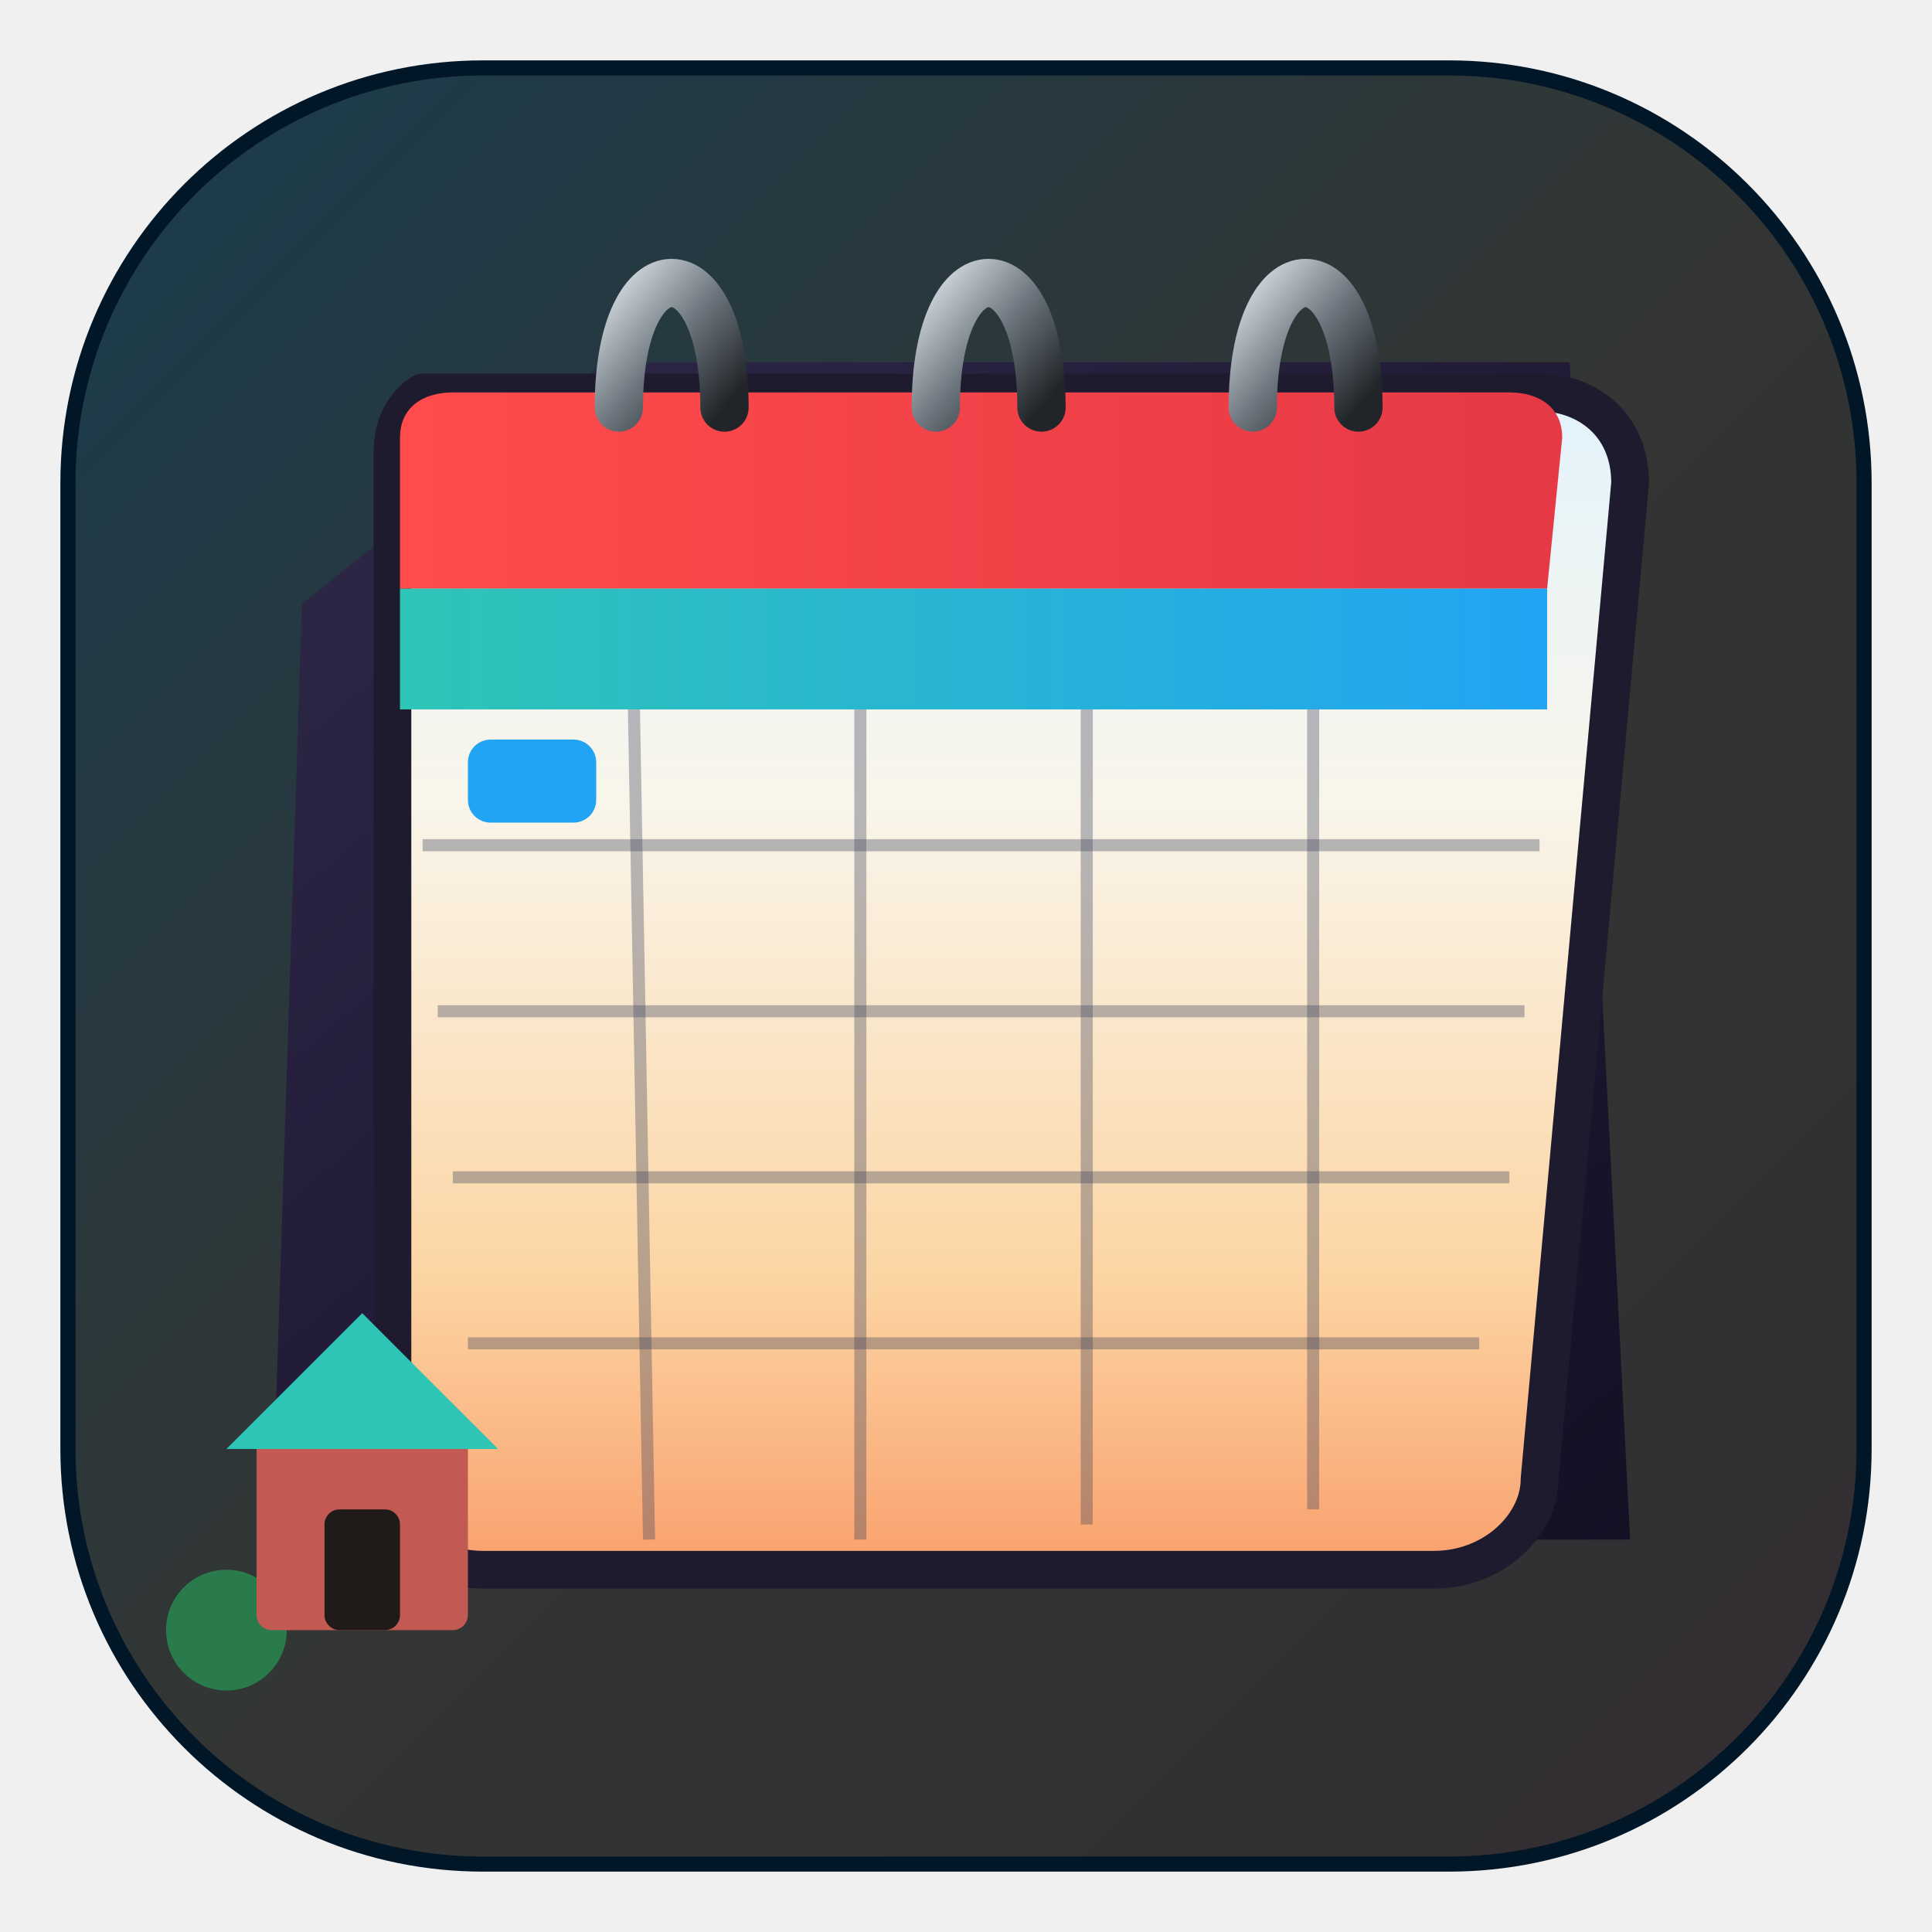
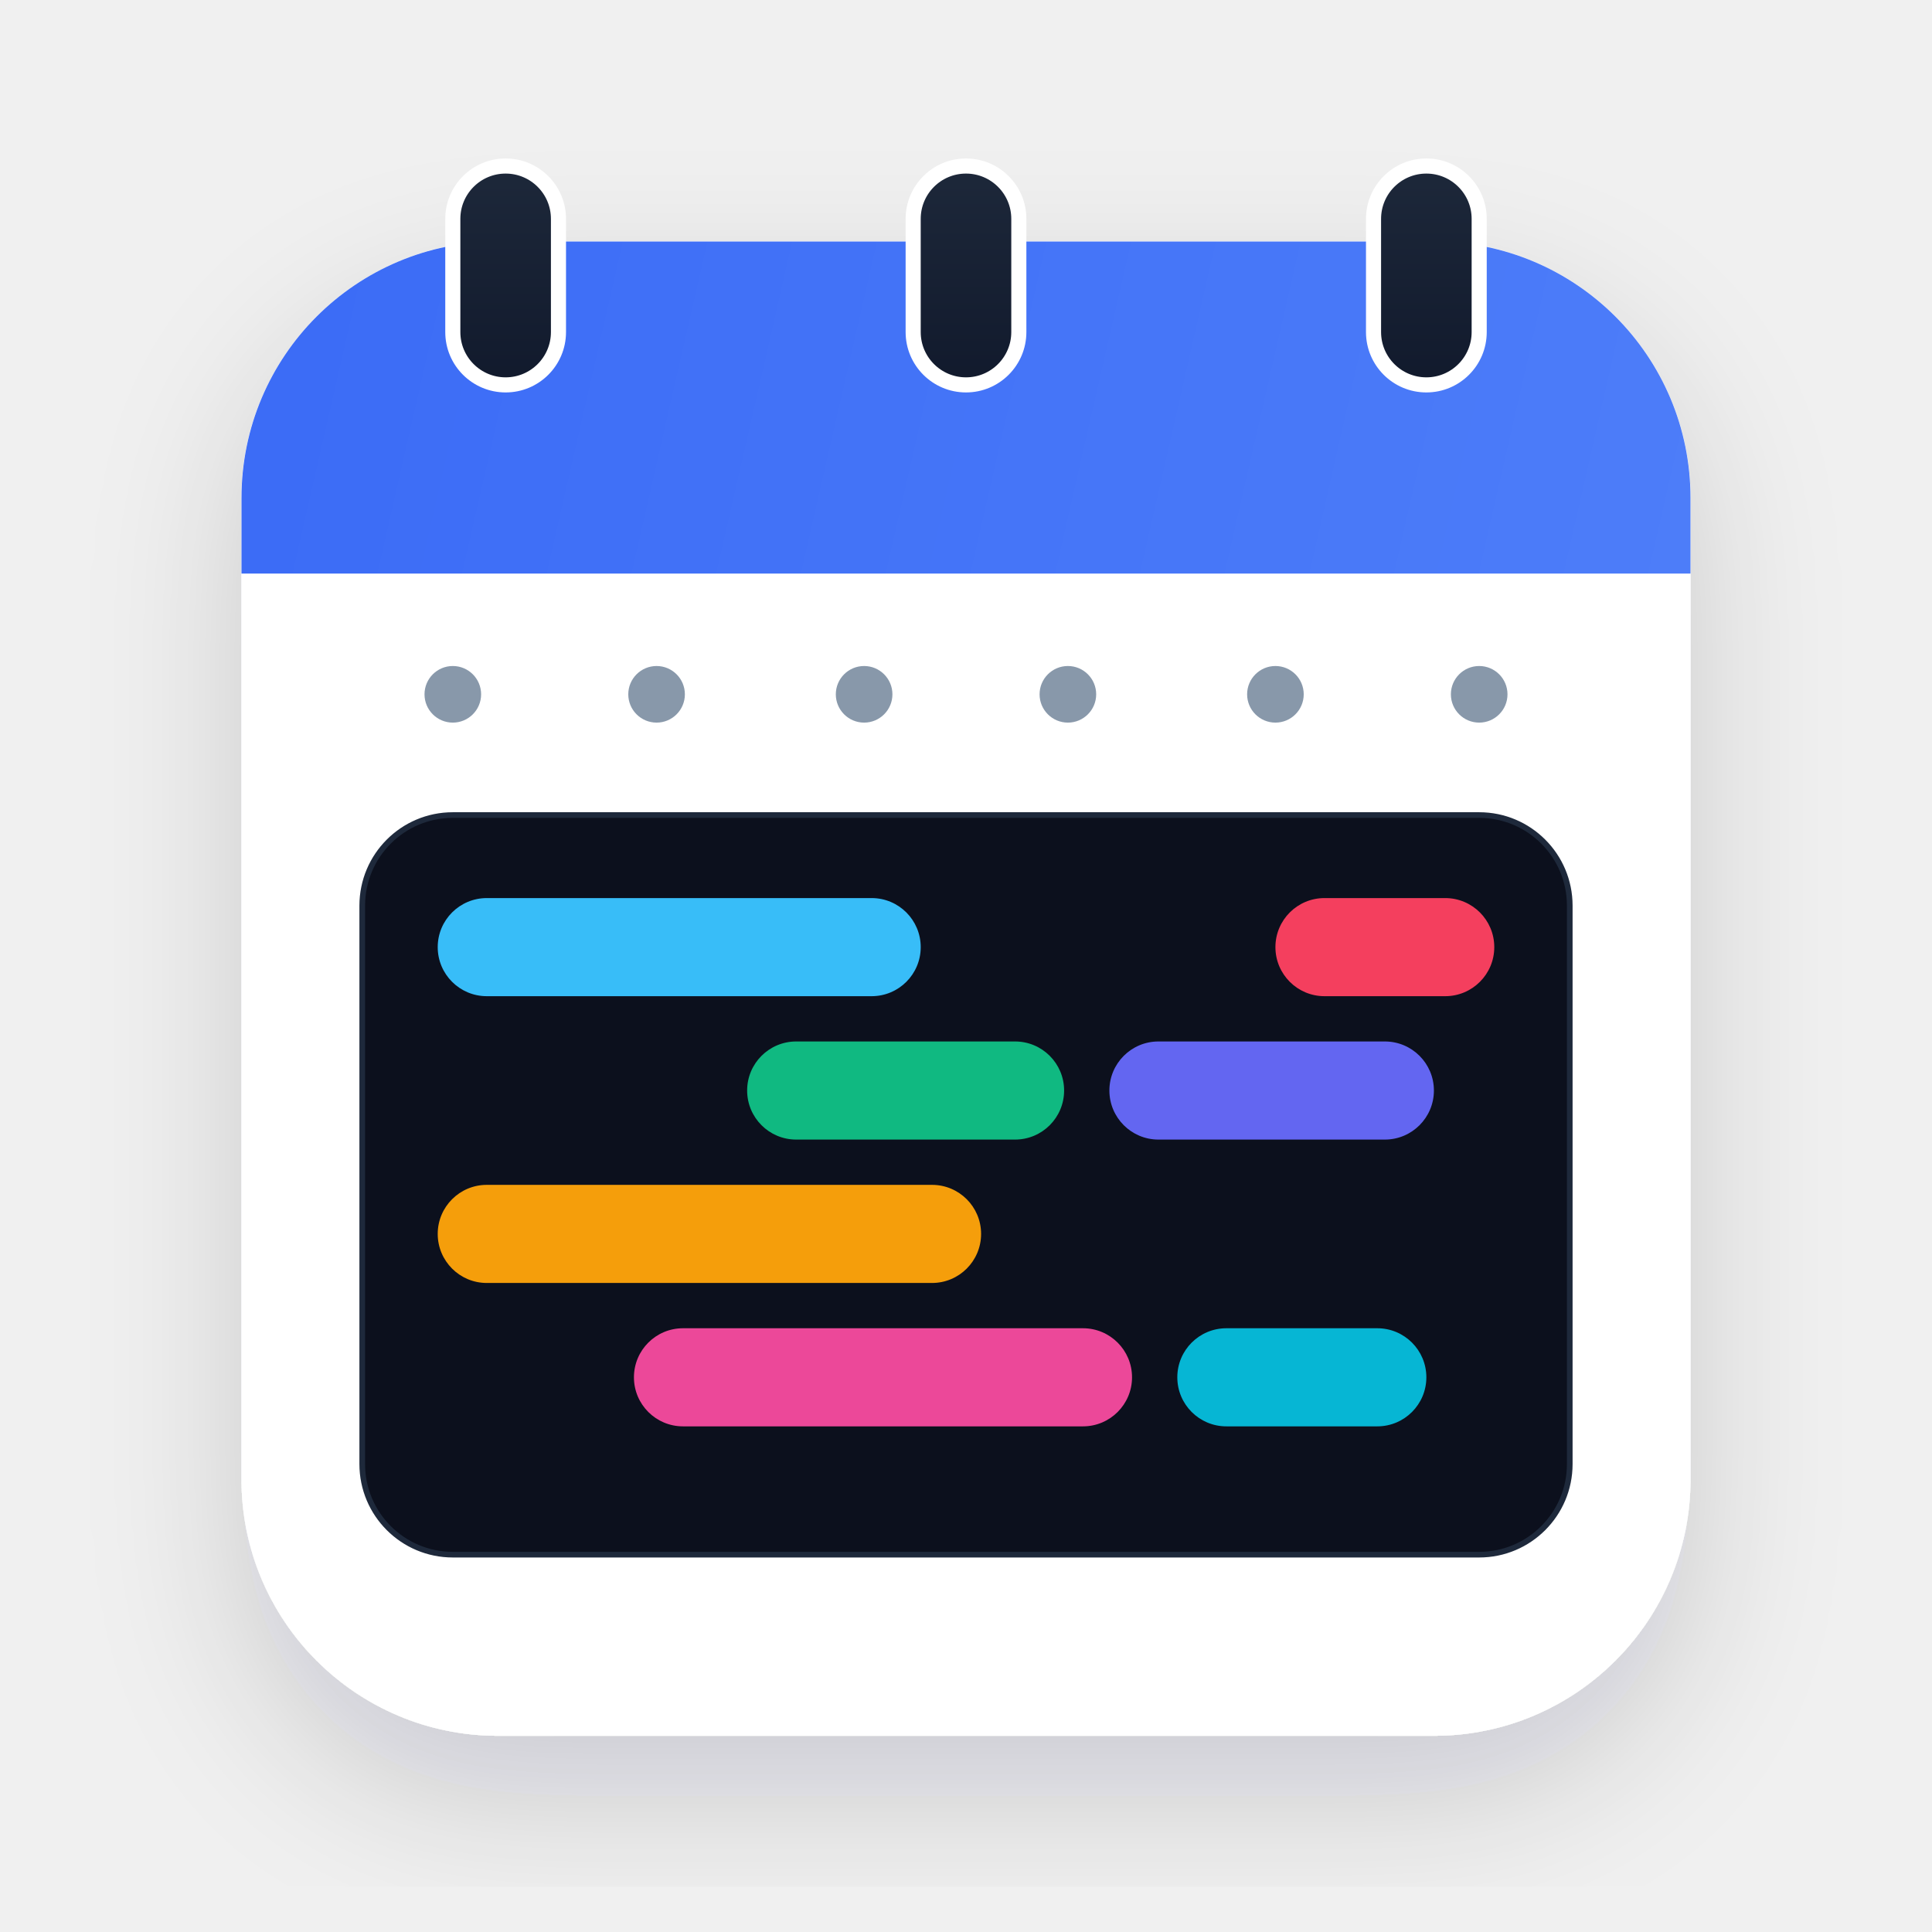
- <svg xmlns="http://www.w3.org/2000/svg" viewBox="0 0 128 128" fill="none">
+ <svg xmlns="http://www.w3.org/2000/svg" viewBox="0 0 512 512" fill="none">
  <defs>
-     <linearGradient id="skyGrad" x1="0%" y1="0%" x2="100%" y2="100%">
-       <stop offset="0%" stop-color="#7AD1E8" />
-       <stop offset="50%" stop-color="#F7B267" />
-       <stop offset="100%" stop-color="#F4845F" />
+     <filter id="calShadow" x="16" y="24" width="480" height="476" filterUnits="userSpaceOnUse" color-interpolation-filters="sRGB">
+       <feDropShadow dx="0" dy="16" stdDeviation="20" flood-color="#0F172A" flood-opacity="0.16" />
+     </filter>
+     <linearGradient id="binderGrad" x1="64" y1="64" x2="448" y2="152" gradientUnits="userSpaceOnUse">
+       <stop offset="0%" stop-color="#3B6BF6" />
+       <stop offset="100%" stop-color="#4D7DF9" />
    </linearGradient>
-     <linearGradient id="pageGrad" x1="0%" y1="0%" x2="0%" y2="100%">
-       <stop offset="0%" stop-color="#E2F3FC" />
-       <stop offset="35%" stop-color="#F9F5EA" />
-       <stop offset="75%" stop-color="#FCD5A4" />
-       <stop offset="100%" stop-color="#F9A06C" />
+     <linearGradient id="ringGrad" x1="0" y1="40" x2="0" y2="112" gradientUnits="userSpaceOnUse">
+       <stop offset="0%" stop-color="#1E293B" />
+       <stop offset="100%" stop-color="#0F172A" />
    </linearGradient>
-     <linearGradient id="redHeader" x1="0%" y1="0%" x2="100%" y2="0%">
-       <stop offset="0%" stop-color="#FF4B4B" />
-       <stop offset="100%" stop-color="#E63946" />
-     </linearGradient>
-     <linearGradient id="cyanHeader" x1="0%" y1="0%" x2="100%" y2="0%">
-       <stop offset="0%" stop-color="#2EC4B6" />
-       <stop offset="100%" stop-color="#20A4F3" />
-     </linearGradient>
-     <linearGradient id="standGrad" x1="0%" y1="0%" x2="100%" y2="100%">
-       <stop offset="0%" stop-color="#2F2A4A" />
-       <stop offset="50%" stop-color="#211A36" />
-       <stop offset="100%" stop-color="#151024" />
-     </linearGradient>
-     <linearGradient id="ringGrad" x1="0%" y1="0%" x2="100%" y2="100%">
-       <stop offset="0%" stop-color="#CED4DA" />
-       <stop offset="50%" stop-color="#6C757D" />
-       <stop offset="100%" stop-color="#212529" />
+     <linearGradient id="screenBorder" x1="96" y1="216" x2="416" y2="400" gradientUnits="userSpaceOnUse">
+       <stop offset="0%" stop-color="#1E293B" />
+       <stop offset="100%" stop-color="#0B0F19" />
    </linearGradient>
  </defs>
-   <rect x="4" y="4" width="120" height="120" rx="28" fill="#011627" />
-   <rect x="5" y="5" width="118" height="118" rx="27" fill="url(#skyGrad)" opacity="0.2" />
-   <polygon points="20,40 40,24 104,24 108,102 18,102" fill="url(#standGrad)" />
-   <path d="M 28 26 L 102 26 C 105 26 108 28 108 32 L 102 98 C 102 101 99 104 95 104 L 32 104 C 28 104 26 101 26 98 L 26 30 C 26 27 28 26 28 26 Z" fill="url(#pageGrad)" stroke="#1E1B2E" stroke-width="2.5" stroke-linejoin="round" />
-   <path d="M 26.5 29 C 26.5 27 28 26 30 26 L 100 26 C 102 26 103.5 27 103.5 29 L 102.5 39 L 26.5 39 Z" fill="url(#redHeader)" />
-   <rect x="26.5" y="39" width="76" height="8" fill="url(#cyanHeader)" />
-   <g stroke="#3A405A" stroke-width="0.8" stroke-opacity="0.35">
-     <line x1="28" y1="56" x2="102" y2="56" />
-     <line x1="29" y1="67" x2="101" y2="67" />
-     <line x1="30" y1="78" x2="100" y2="78" />
-     <line x1="31" y1="89" x2="98" y2="89" />
-     <line x1="42" y1="47" x2="43" y2="102" />
-     <line x1="57" y1="47" x2="57" y2="102" />
-     <line x1="72" y1="47" x2="72" y2="101" />
-     <line x1="87" y1="47" x2="87" y2="100" />
+   <g filter="url(#calShadow)">
+     <rect x="64" y="64" width="384" height="396" rx="68" fill="#F8FAFC" />
+     <rect x="64" y="64" width="384" height="396" rx="68" fill="#FFFFFF" />
  </g>
-   <rect x="31" y="49" width="8.5" height="5.5" rx="1.5" fill="#20A4F3" />
-   <path d="M 41 27 C 41 16 48 16 48 27" stroke="url(#ringGrad)" stroke-width="3.2" stroke-linecap="round" />
-   <path d="M 62 27 C 62 16 69 16 69 27" stroke="url(#ringGrad)" stroke-width="3.2" stroke-linecap="round" />
-   <path d="M 83 27 C 83 16 90 16 90 27" stroke="url(#ringGrad)" stroke-width="3.2" stroke-linecap="round" />
-   <g transform="translate(10, 80)">
-     <circle cx="5" cy="28" r="4" fill="#2A7B4C" />
-     <rect x="7" y="15" width="14" height="13" rx="1" fill="#C25953" />
-     <rect x="11.5" y="20" width="5" height="8" rx="1" fill="#201A18" />
-     <polygon points="5,16 14,7 23,16" fill="#2EC4B6" />
-   </g>
+   <path d="M 64 132 C 64 94.4 94.4 64 132 64 L 380 64 C 417.6 64 448 94.4 448 132 L 448 152 L 64 152 Z" fill="url(#binderGrad)" />
+   <circle cx="120" cy="184" r="7.5" fill="#8898AA" />
+   <circle cx="174" cy="184" r="7.5" fill="#8898AA" />
+   <circle cx="229" cy="184" r="7.5" fill="#8898AA" />
+   <circle cx="283" cy="184" r="7.5" fill="#8898AA" />
+   <circle cx="338" cy="184" r="7.5" fill="#8898AA" />
+   <circle cx="392" cy="184" r="7.5" fill="#8898AA" />
+   <rect x="120" y="44" width="28" height="58" rx="14" fill="url(#ringGrad)" stroke="#FFFFFF" stroke-width="4" />
+   <rect x="242" y="44" width="28" height="58" rx="14" fill="url(#ringGrad)" stroke="#FFFFFF" stroke-width="4" />
+   <rect x="364" y="44" width="28" height="58" rx="14" fill="url(#ringGrad)" stroke="#FFFFFF" stroke-width="4" />
+   <rect x="96" y="216" width="320" height="196" rx="24" fill="#0C101D" stroke="#1E293B" stroke-width="1.5" />
+   <rect x="116" y="238" width="128" height="26" rx="13" fill="#38BDF8" />
+   <rect x="338" y="238" width="58" height="26" rx="13" fill="#F43F5E" />
+   <rect x="198" y="276" width="84" height="26" rx="13" fill="#10B981" />
+   <rect x="294" y="276" width="86" height="26" rx="13" fill="#6366F1" />
+   <rect x="116" y="314" width="144" height="26" rx="13" fill="#F59E0B" />
+   <rect x="168" y="352" width="132" height="26" rx="13" fill="#EC4899" />
+   <rect x="312" y="352" width="66" height="26" rx="13" fill="#06B6D4" />
</svg>
